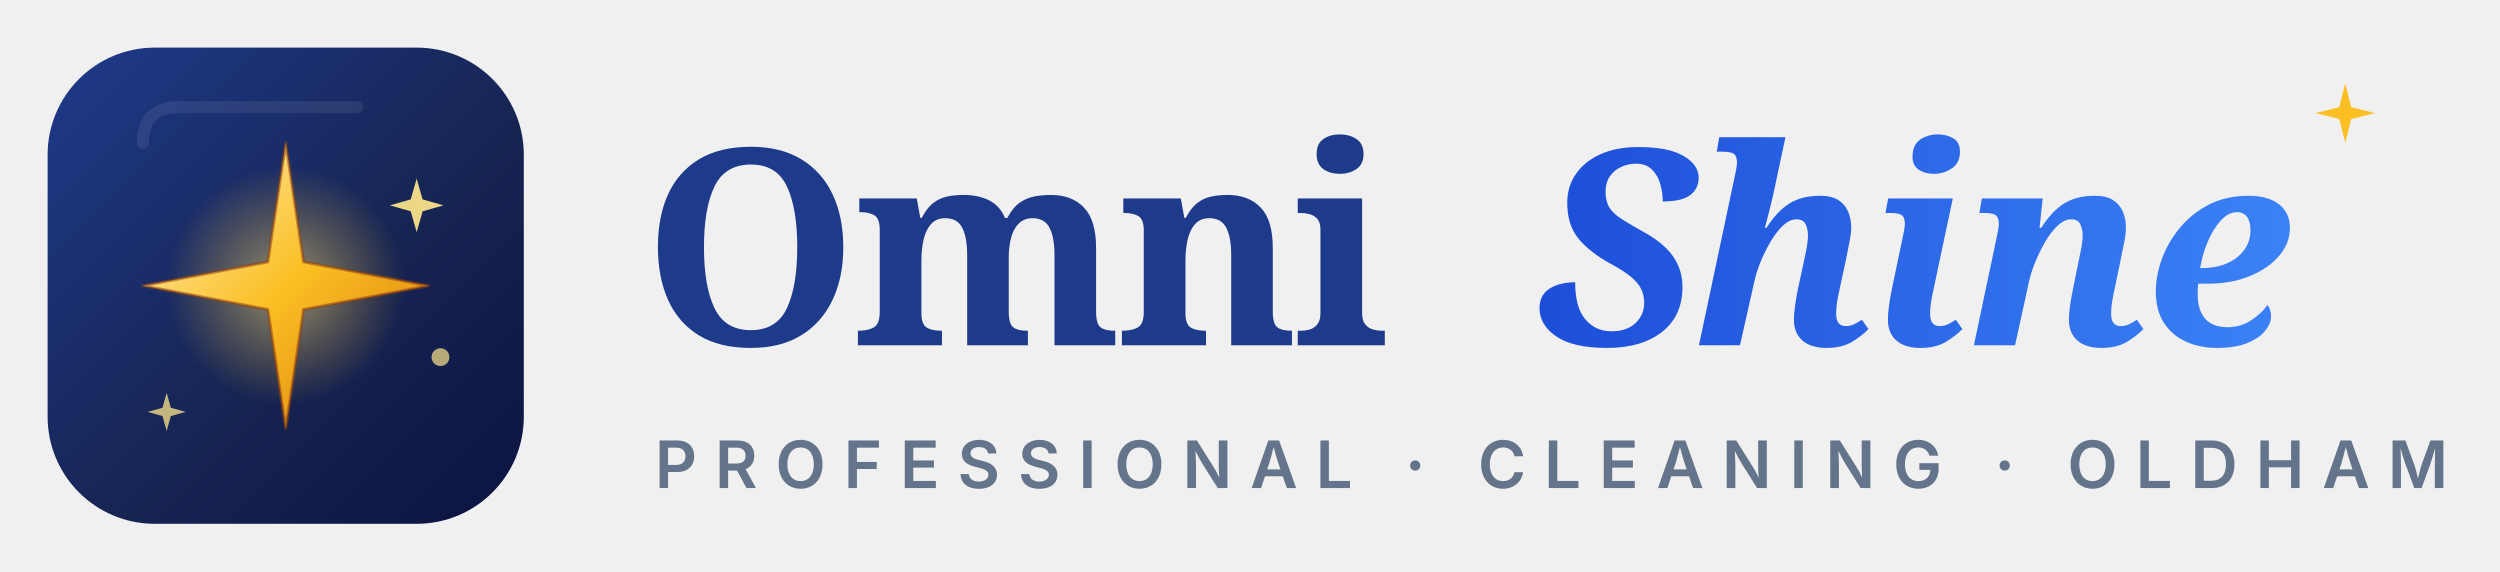
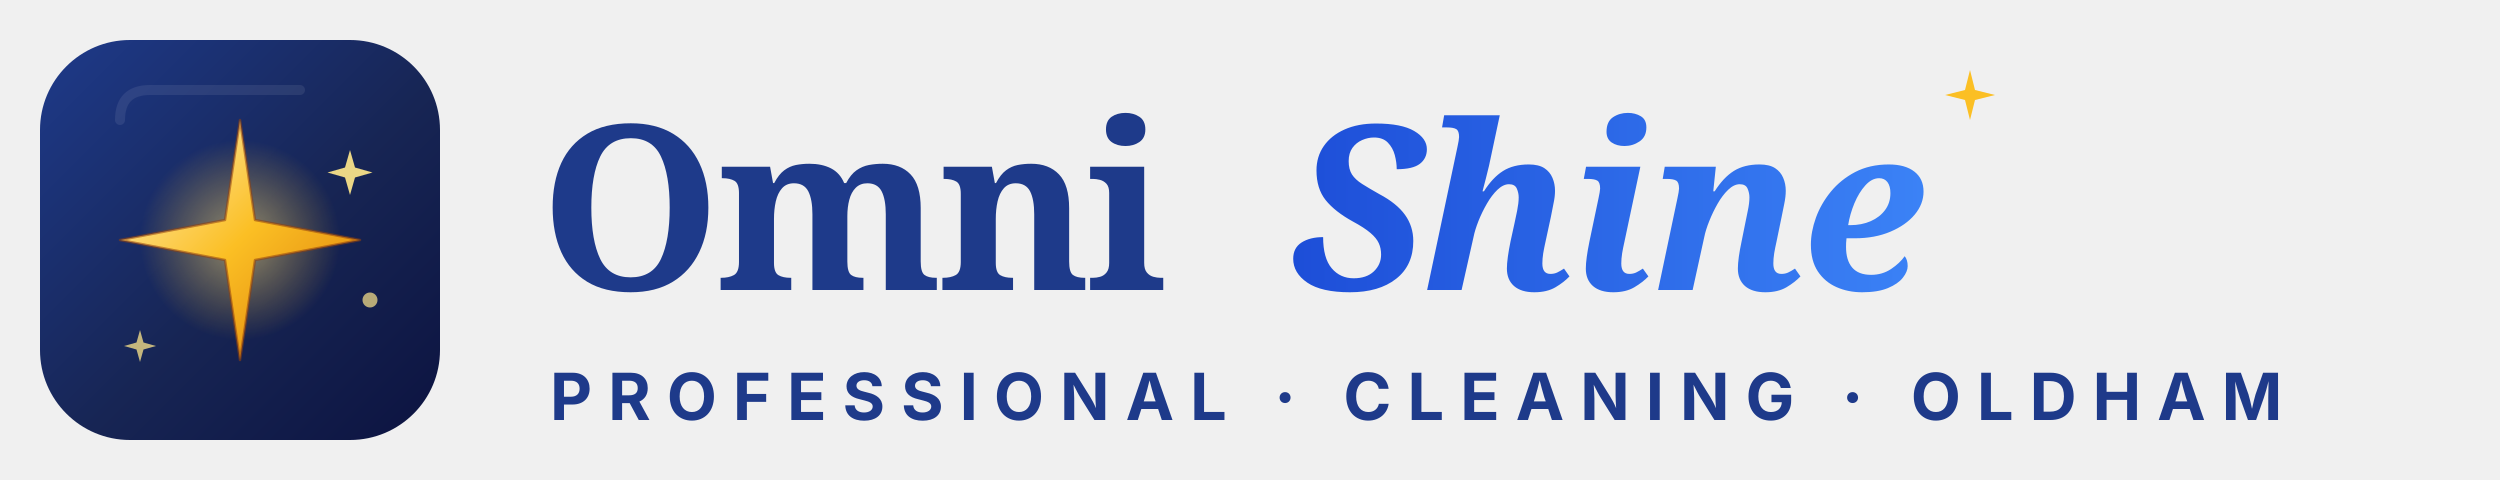
- <svg xmlns="http://www.w3.org/2000/svg" viewBox="0 0 420 96" role="img" aria-label="Omni Shine — Professional Cleaning">
+ <svg xmlns="http://www.w3.org/2000/svg" viewBox="0 0 500 96" role="img" aria-label="Omni Shine — Professional Cleaning">
  <defs>
    <linearGradient id="markBg" x1="0" y1="0" x2="1" y2="1">
      <stop offset="0" stop-color="#1e3a8a" />
      <stop offset="0.55" stop-color="#172554" />
      <stop offset="1" stop-color="#0c1340" />
    </linearGradient>
    <linearGradient id="markSparkle" x1="0" y1="0" x2="1" y2="1">
      <stop offset="0" stop-color="#fef3c7" />
      <stop offset="0.5" stop-color="#fbbf24" />
      <stop offset="1" stop-color="#d97706" />
    </linearGradient>
    <radialGradient id="markGlow" cx="50%" cy="50%" r="50%">
      <stop offset="0" stop-color="#fde68a" stop-opacity="0.55" />
      <stop offset="1" stop-color="#fbbf24" stop-opacity="0" />
    </radialGradient>
    <linearGradient id="shineGrad" x1="0" y1="0" x2="1" y2="0">
      <stop offset="0" stop-color="#1d4ed8" />
      <stop offset="1" stop-color="#3b82f6" />
    </linearGradient>
  </defs>
  <g>
    <rect x="8" y="8" width="80" height="80" rx="18" fill="url(#markBg)" />
    <path d="M24 24 Q24 18 30 18 L60 18" stroke="#ffffff" stroke-opacity="0.08" stroke-width="2" fill="none" stroke-linecap="round" />
    <circle cx="48" cy="48" r="20" fill="url(#markGlow)" />
    <path d="M48 24 L51 44 L72 48 L51 52 L48 72 L45 52 L24 48 L45 44 Z" fill="url(#markSparkle)" stroke="#92400e" stroke-width="0.5" stroke-linejoin="round" stroke-opacity="0.55" />
    <path d="M70 30 L71 33.5 L74.5 34.5 L71 35.5 L70 39 L69 35.5 L65.5 34.5 L69 33.5 Z" fill="#fde68a" opacity="0.92" />
    <path d="M28 66 L28.7 68.5 L31.2 69.2 L28.7 69.9 L28 72.4 L27.3 69.9 L24.8 69.2 L27.3 68.5 Z" fill="#fde68a" opacity="0.75" />
    <circle cx="74" cy="60" r="1.5" fill="#fde68a" opacity="0.7" />
  </g>
  <g transform="translate(108 0)">
    <text x="0" y="58" font-family="'Fraunces Variable', Fraunces, Georgia, serif" font-size="46" font-weight="700" fill="#1e3a8a" letter-spacing="-1">
      Omni
    </text>
    <text x="150" y="58" font-family="'Fraunces Variable', Fraunces, Georgia, serif" font-size="46" font-weight="700" font-style="italic" fill="url(#shineGrad)" letter-spacing="-0.5">
      Shine
    </text>
    <path d="M286 14 L287 18 L291 19 L287 20 L286 24 L285 20 L281 19 L285 18 Z" fill="#fbbf24" />
-     <text x="2" y="82" font-family="Inter, ui-sans-serif, system-ui, sans-serif" font-size="11" font-weight="600" fill="#64748b" letter-spacing="3">
+     <text x="2" y="84" font-family="Inter, ui-sans-serif, system-ui, sans-serif" font-size="13" font-weight="700" fill="#1e3a8a" letter-spacing="3.2">
      PROFESSIONAL · CLEANING · OLDHAM
    </text>
  </g>
</svg>
